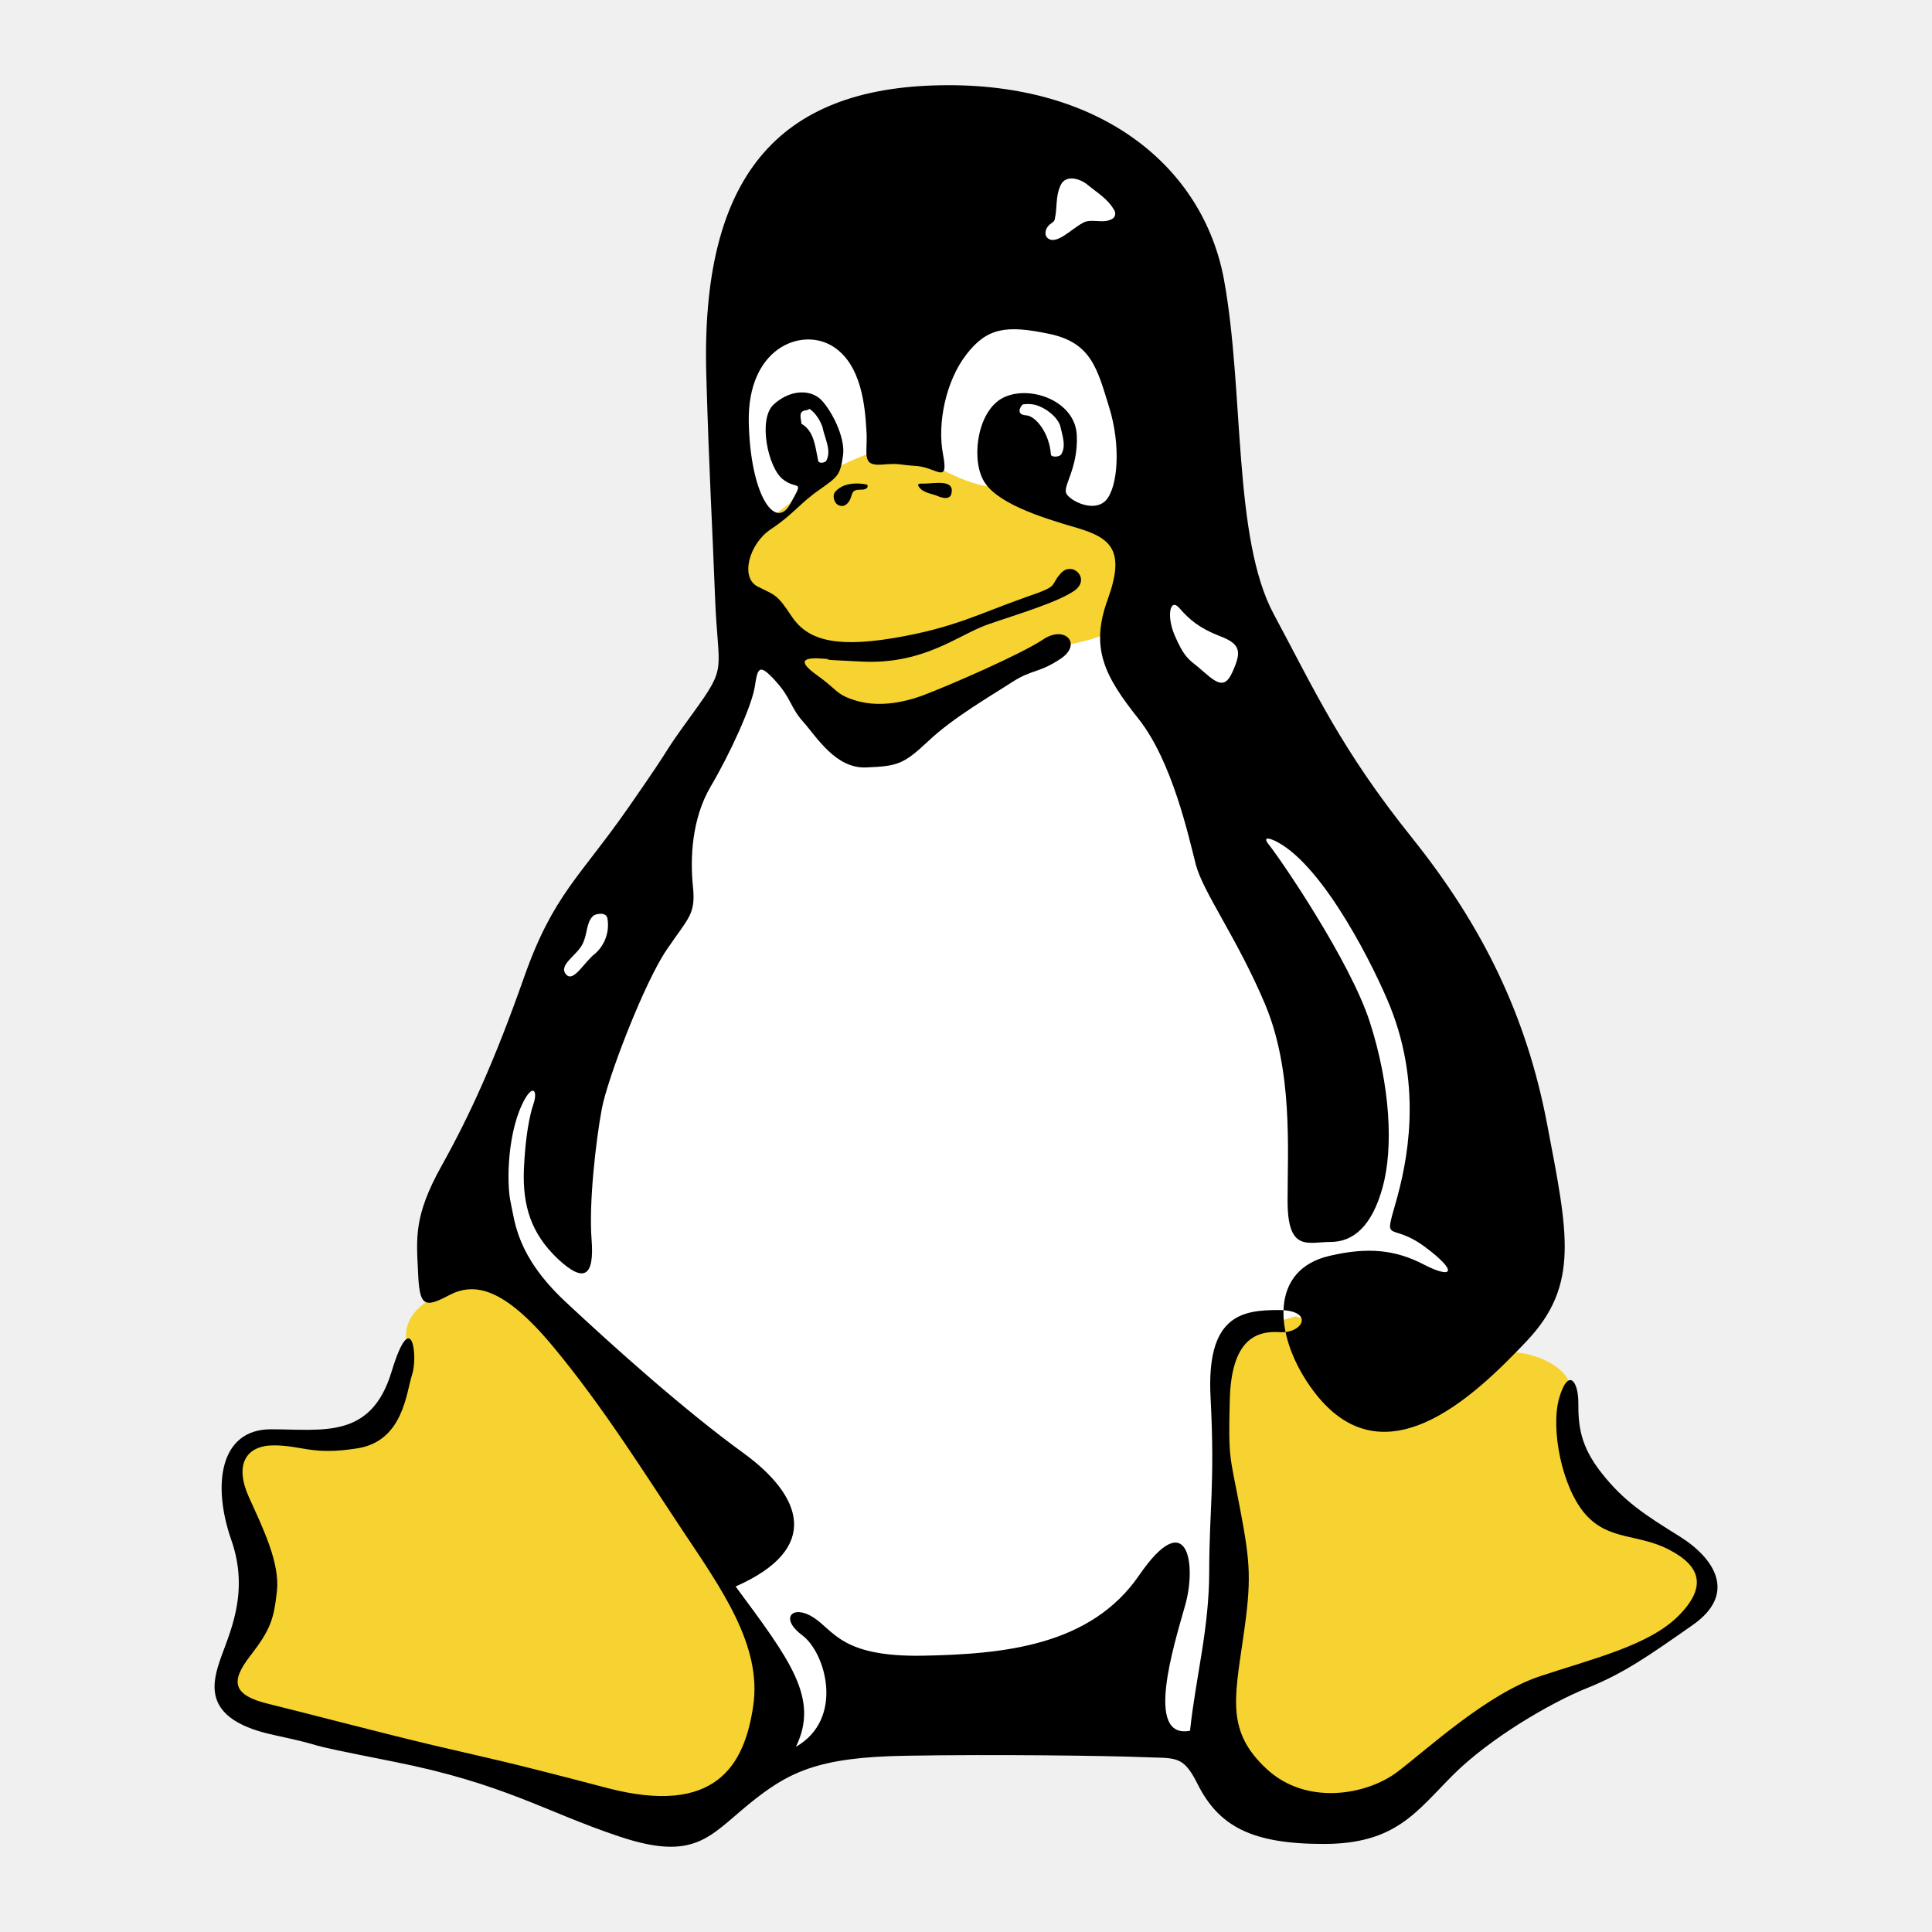
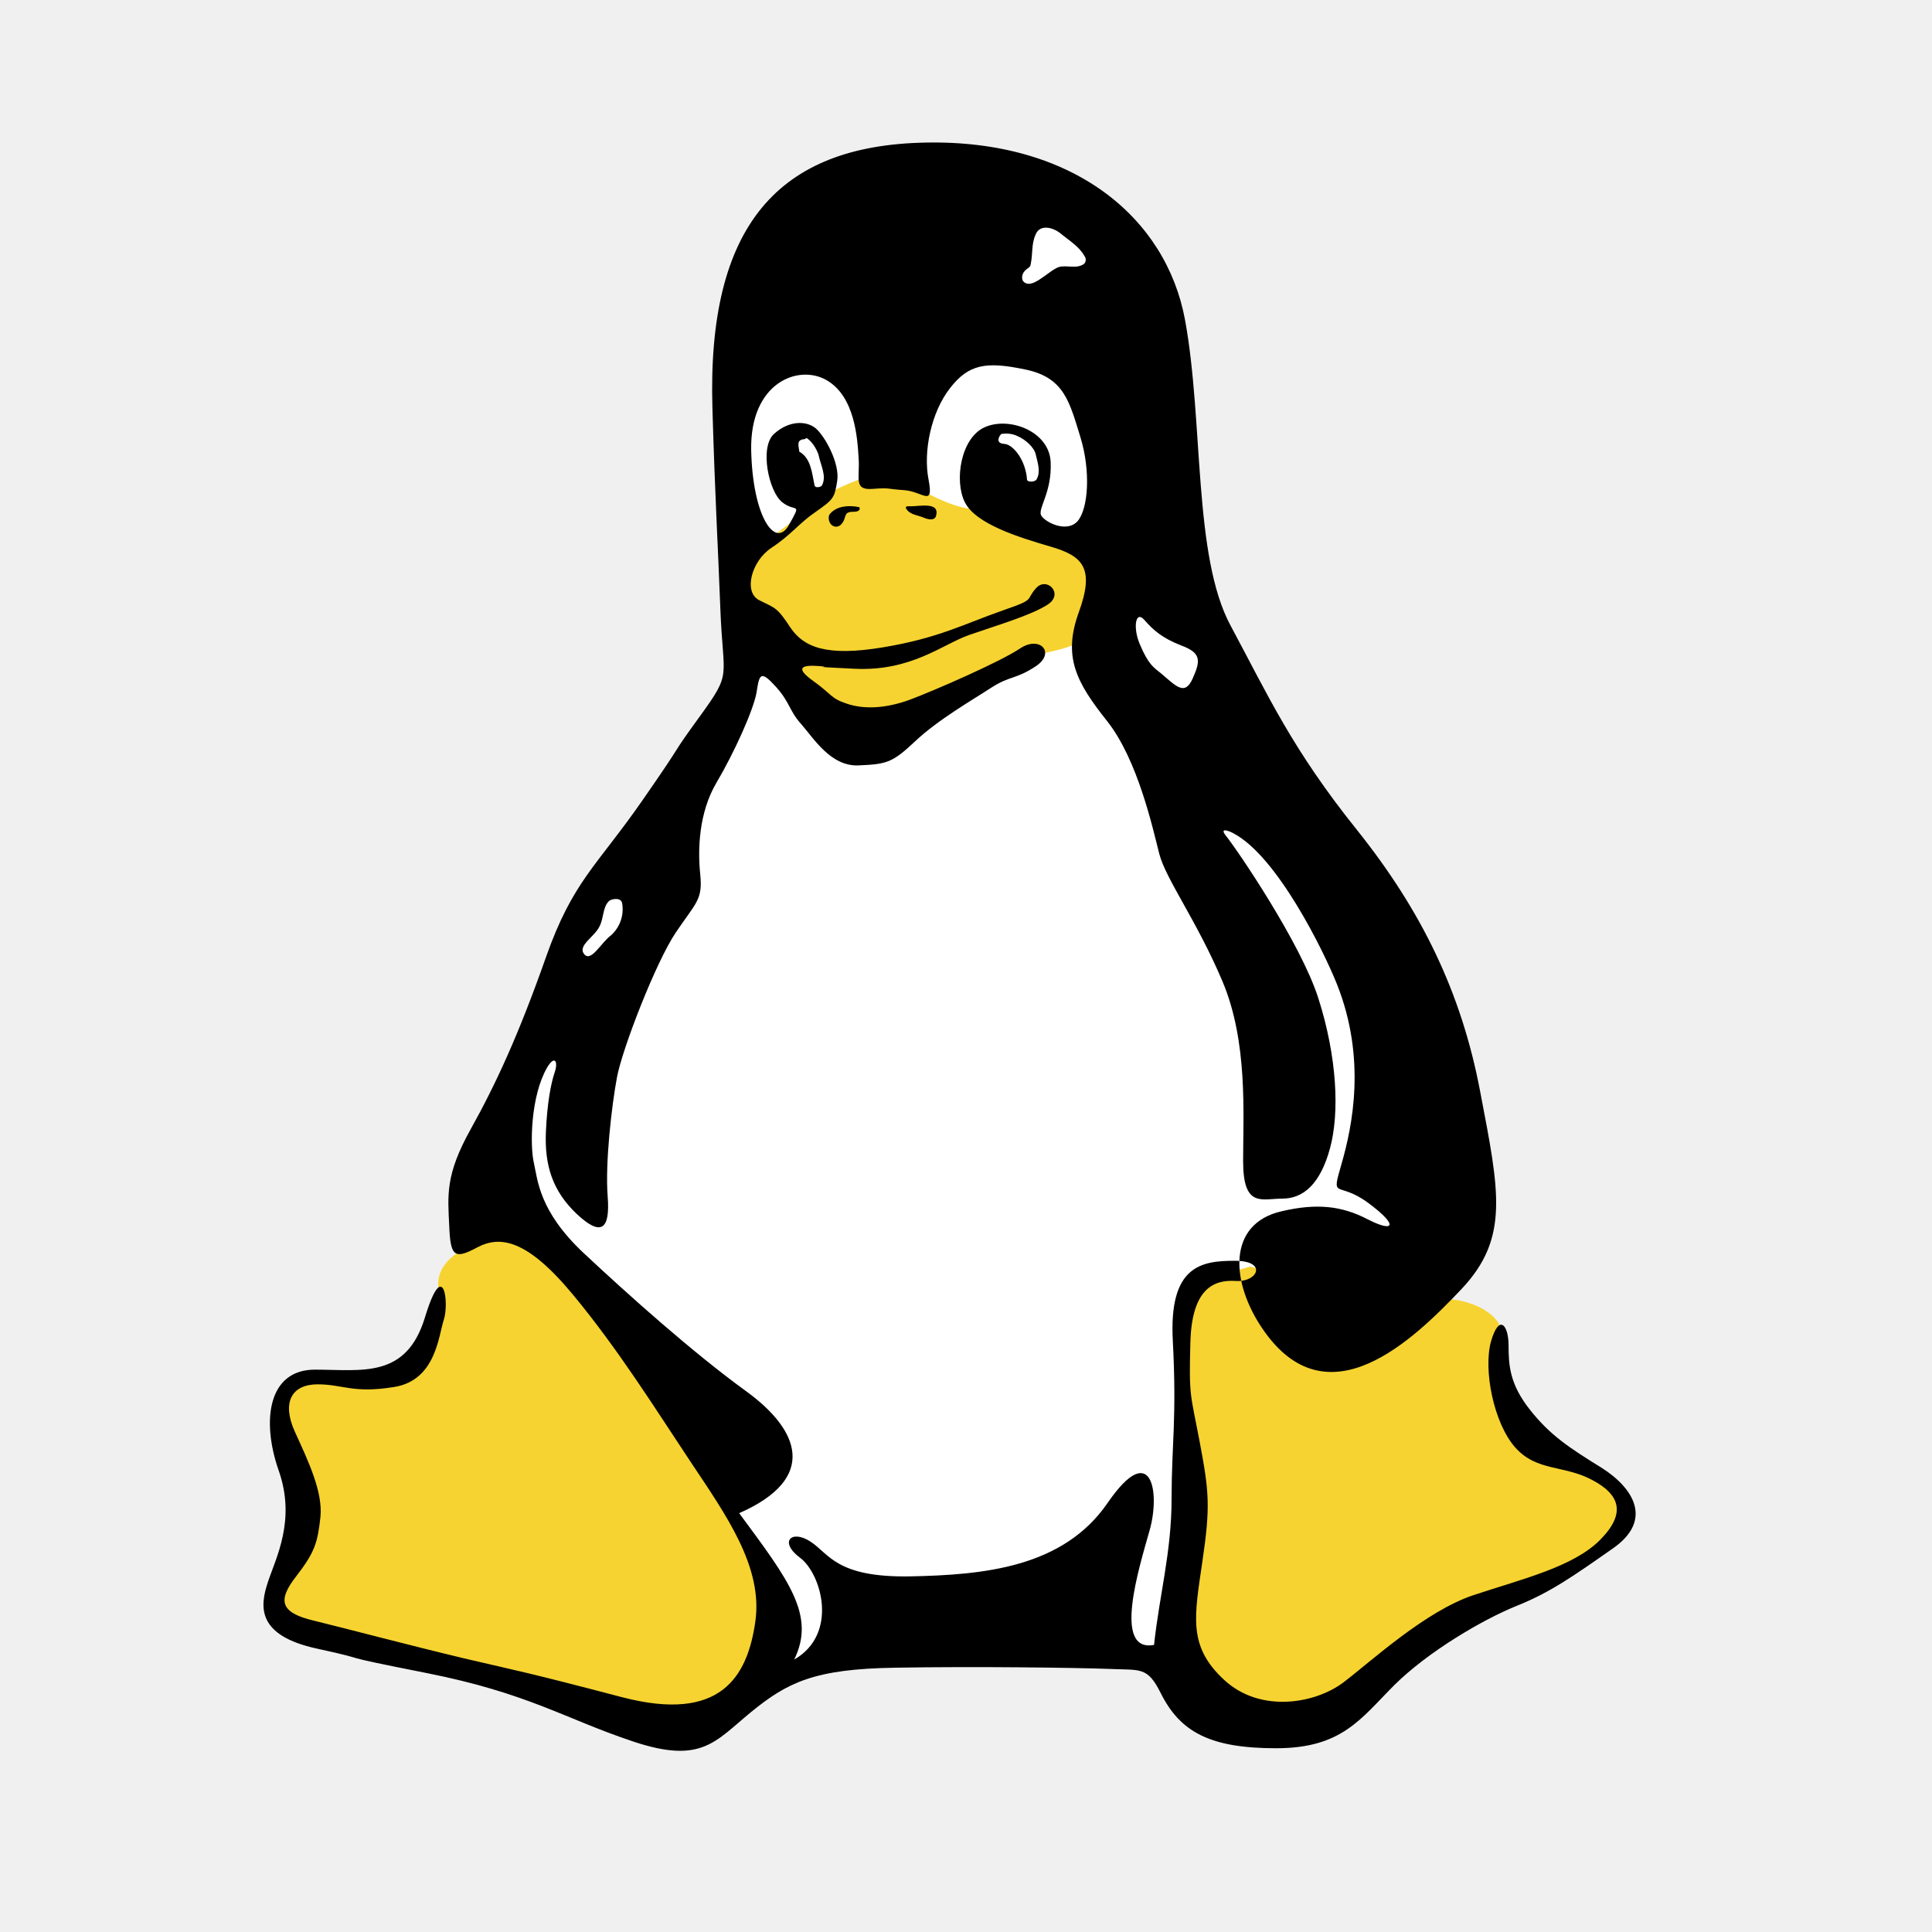
<svg xmlns="http://www.w3.org/2000/svg" width="2500" height="2500" viewBox="0 0 192.756 192.756" version="1.1" id="svg20">
  <defs id="defs24" />
-   <g id="g18" clip-rule="evenodd" fill-rule="evenodd">
-     <path d="M72.965 52.752l-.289-19.693 11.718-6.863 17.399-11.717 7.152-.291 7.442 7.999 4.009 26.578-5.435 9.713-22.569-.58-19.427-5.146z" id="path4" fill="#fff" />
-     <path d="M49.818 109.05l5.993-16.865 11.718-13.991 5.993-12.007 2.584-3.989 42.841-6.572 8.578 13.434 23.995 57.412-8.29 10.269-21.72 36.315-5.123 1.135-39.723 1.136-27.714-30.855-4.568-25.709 5.436-9.713z" id="path6" fill="#fff" />
-     <path d="M104.668 65.34s-1.426-.29 2.562-1.159c4.01-.846 4.031-1.693 5.145-2.852 1.137-1.136 1.717-3.721 1.717-6.572s1.426-11.139 1.135-13.411c-.266-2.295-5.146-10.85-7.129-12.008-2.004-1.136-24.283-3.142-24.283-3.142l-6.862 5.437-5.146 4.834 1.158 15.439s-1.448 4.856-1.158 6.839c.29 2.005 3.163 4.3 4.299 5.436 1.136 1.159 5.414 5.748 6.839 7.151 1.448 1.426 1.738 2.852 5.146 1.715 3.431-1.136 5.436-1.136 8.021-3.141 2.562-2.005 8.556-4.566 8.556-4.566z" id="path8" fill="#f6d330" />
-     <path d="M91.523 41.057c.869-2.295 2.005-6.572 3.988-7.998 2.004-1.426 6.305-2.606 8.868-2.295 2.584.29 7.418 2.852 8.576 4.856 1.137 2.005 1.137 10.003 1.137 10.003l-.58 6.572-3.988-.289-8.576-3.432h-1.426s-1.426.557-5.726-1.715c-4.278-2.294-3.142-3.408-2.273-5.702zM82.389 47.339c.134-.134.401-.312.758-.513 1.737-.958 5.524-2.361 5.524-2.361s3.698-9.401.557-13.122c-3.119-3.72-9.98-3.141-9.98-3.141s-7.418 4.278-7.151 5.993c.29 1.716.579 7.708.869 8.555.268.869 1.426 10.003 1.426 10.003l2.562-1.136 3.721-2.852c-.001 0 .867-.557 1.714-1.426z" id="path10" fill="#fff" />
-     <path d="M136.949 133.622l4.143.312c.602.045 1.203.066 1.805.089 3.074.111 5.771.579 8.645.936 1.895.224 5.035 1.427 5.258 3.81.312 3.521-.713 7.396 2.271 8.845 3.053 2.072 9.869 6.862 9.869 6.862l2.006 3.697-5.992 5.437-29.43 17.711-13.412-4.567v-10.85l.557-14.569-1.426-13.145 2.273-5.146 5.725-1.716 7.708 2.294zM51.846 127.206c-.29-.268-5.503 1.271-5.837 1.337-2.428.356-5.502 2.027-5.502 4.679 0 1.359-.111 2.763-.735 3.988-.49.957-1.604 2.405-1.582 2.718-.379 1.047-1.069 2.517-2.027 3.141-1.114.112-6.06.558-6.06.558h-4.3l-2.562 3.118 2.005 8.311-.58 6.55-1.983 7.44 4.834 2.562 36.581 9.713 8.288-2.562 4.277-10.582-.869-3.988-3.987-7.998c0-.001-17.377-25.242-19.961-28.985z" id="path12" fill="#f6d330" />
-     <path d="M70.47 37.536c-.601-19.938 7.174-28.739 23.325-29.028 16.13-.312 26.244 8.198 28.316 19.36 2.049 11.139.869 25.82 4.99 33.44 4.1 7.641 6.729 13.5 13.791 22.3 7.039 8.8 11.428 17.756 13.479 28.627 2.07 10.85 3.23 15.974-2.051 21.565-5.279 5.569-14.658 14.659-21.699 4.389-3.541-5.146-3.92-11.54 2.051-12.898 3.809-.892 6.549-.602 9.379.868 2.852 1.471 3.52.779.111-1.76-3.432-2.54-4.121-.201-2.941-4.3 1.182-4.1 2.719-11.474-.49-19.583-1.492-3.742-6.549-13.99-11.295-16.508-.424-.245-1.67-.757-.824.29 1.27 1.582 8.109 11.651 10.047 17.644 2.072 6.439 2.361 12.588 1.293 16.486-1.068 3.921-2.941 5.48-5.191 5.48s-4.299 1.069-4.299-4.099c0-5.191.535-13.011-2.25-19.628-2.785-6.594-6.172-11.139-6.906-13.924-.713-2.785-2.34-10.27-5.703-14.525-3.387-4.255-4.857-7.04-3.098-11.896 1.76-4.834.445-6.149-3.074-7.174-3.52-1.024-8.221-2.495-9.379-4.856-1.181-2.339-.445-7.04 2.184-8.198 2.65-1.181 7.039.423 7.195 3.81.156 3.364-1.471 5.124-1.023 5.859.445.735 2.783 1.916 3.965.602 1.158-1.337 1.471-5.437.289-9.246-1.182-3.81-1.76-6.461-6.016-7.33-4.254-.892-6.17-.602-8.22 2.049-2.05 2.629-2.94 6.884-2.339 9.981.579 3.074-.602 1.314-2.651 1.158-2.05-.134-1.47-.29-3.52-.134-2.05.134-1.314-1.181-1.471-3.386-.134-2.206-.423-6.75-3.52-8.51-3.075-1.76-8.354.29-8.221 7.642.156 7.33 2.651 10.849 4.122 8.198 1.47-2.629.735-1.314-.735-2.495-1.47-1.158-2.495-6.015-.891-7.463 1.626-1.47 3.52-1.47 4.567-.601 1.025.891 2.629 3.832 2.339 5.725-.29 1.916-.446 2.05-2.339 3.386-1.916 1.314-2.651 2.495-4.856 3.943-2.206 1.47-3.074 4.857-1.314 5.726 1.76.891 1.916.735 3.364 2.941 1.47 2.206 3.965 3.23 10.136 2.206 6.149-1.025 8.688-2.495 13.345-4.122 3.387-1.159 2.205-1.025 3.387-2.339 1.158-1.314 3.074.579 1.314 1.76-1.76 1.181-5.727 2.339-8.666 3.364-2.919 1.047-6.305 3.966-12.454 3.676-6.171-.29-1.916-.156-3.832-.29-1.894-.156-2.785.134-.735 1.604 2.072 1.471 1.916 1.916 3.676 2.495 1.76.602 4.099.602 6.906-.423 2.785-1.047 9.826-4.122 12.031-5.592 2.184-1.47 3.943.446 1.76 1.916-2.205 1.47-2.807 1.025-4.857 2.339-2.049 1.337-5.859 3.52-8.354 5.881-2.495 2.339-3.074 2.495-6.171 2.629-3.074.156-4.99-3.074-6.305-4.544-1.314-1.471-1.181-2.339-2.785-4.1-1.604-1.76-1.76-1.337-2.05.579s-2.495 6.75-4.411 9.981c-1.894 3.23-2.05 7.196-1.76 9.981.29 2.785-.445 3.074-2.628 6.304-2.206 3.23-5.882 12.765-6.461 15.84-.58 3.074-1.314 9.401-1.025 13.055.29 3.676-.735 4.411-3.386 1.916-2.629-2.495-3.521-5.28-3.364-8.956.134-3.141.557-5.347.958-6.505.401-1.158.022-1.96-.824-.534-1.805 3.118-1.894 8.51-1.448 10.426.423 1.894.579 5.28 5.414 9.824 4.856 4.545 11.896 10.85 17.756 15.105 5.881 4.255 7.931 9.535-.735 13.345 5.436 7.352 8.376 11.161 6.015 15.995 4.856-2.785 2.985-9.356.646-11.117-2.362-1.76-.936-3.118 1.114-1.781 2.05 1.314 2.785 3.943 10.872 3.809 8.064-.155 16.753-.957 21.611-8.02 4.834-7.04 5.77-1.114 4.588 3.008-1.158 4.099-4.055 13.367.49 12.498.58-5.437 1.916-10.137 1.916-15.996 0-5.882.58-8.711.135-17.221-.447-8.199 3.096-8.756 6.75-8.756 3.676 0 2.494 2.361.156 2.205-2.361-.155-4.836.736-4.99 6.751-.156 6.015 0 5.436 1.023 10.85 1.025 5.436 1.182 7.04.291 13.055-.869 6.016-1.605 9.245 2.361 12.922 3.943 3.676 9.957 2.629 13.055.289 3.074-2.339 8.934-7.774 14.213-9.535 5.303-1.76 10.873-3.074 13.812-6.015 2.92-2.94 2.184-4.99-.891-6.595-3.074-1.626-6.016-.891-8.354-3.52-2.363-2.651-3.521-8.511-2.652-11.607.891-3.074 1.916-1.76 1.916.446 0 2.205.135 4.255 2.34 7.039 2.205 2.785 4.254 4.122 7.775 6.305 3.52 2.206 5.725 5.726 1.314 8.822-4.389 3.074-6.885 4.835-10.561 6.305-3.654 1.471-9.668 4.99-13.346 8.645-3.676 3.676-5.725 6.906-12.92 6.906-7.174 0-10.471-1.738-12.609-6.016-1.471-2.94-2.207-2.494-5.57-2.65-3.387-.134-14.682-.29-23.481-.134-8.8.134-11.74 1.604-15.706 4.834-3.943 3.23-5.414 5.726-12.899 3.23s-11.451-5.28-22.59-7.485c-11.162-2.205-5.146-1.181-11.897-2.651-6.75-1.448-6.305-4.679-5.413-7.329.869-2.629 3.074-6.751 1.158-12.164-1.894-5.437-1.158-11.006 3.965-11.006 5.146 0 9.981 1.025 12.03-5.726 2.05-6.75 2.651-1.47 2.05.29-.579 1.76-.869 6.594-5.414 7.33-4.545.734-5.569-.29-8.377-.29-2.784 0-3.943 1.916-2.495 5.146 1.47 3.229 3.096 6.594 2.807 9.379-.312 2.784-.602 3.81-2.651 6.46-2.05 2.629-1.76 3.966 1.916 4.835 3.653.892 10.27 2.651 16.419 4.122 6.171 1.447 6.617 1.447 17.31 4.255 10.716 2.784 13.657-2.206 14.526-8.221.891-6.016-3.23-11.741-7.04-17.467S60.2 140.396 55.209 134.38c-4.99-6.015-7.931-6.461-10.426-5.146-2.496 1.337-2.941 1.047-3.075-2.339-.156-3.364-.446-5.569 2.339-10.56 2.785-4.99 5.28-10.427 8.221-18.781 2.94-8.354 5.569-9.98 10.56-17.176 4.991-7.173 2.785-4.389 6.305-9.223 3.52-4.856 2.495-3.966 2.206-11.607-.29-7.62-.579-12.031-.869-22.012zM56.457 97.197c.758.914 1.827-1.247 2.941-2.071a3.819 3.819 0 0 0 1.203-3.498c-.111-.69-1.226-.468-1.448-.223-.69.69-.535 1.805-1.025 2.763-.557 1.158-2.428 2.094-1.671 3.029zm63.07-30.655c1.582 1.337 2.562 2.496 3.43.513.893-1.983.893-2.785-1.246-3.587-2.117-.825-3.074-1.693-4.033-2.785-.957-1.114-1.291.78-.512 2.629.957 2.273 1.514 2.54 2.361 3.23zM86.466 48.341c-1.092-.223-2.406-.134-3.142.735-.29.29-.156 1.114.356 1.337.668.29 1.114-.378 1.248-.891.067-.223.156-.512.379-.579.29-.156.713-.022 1.025-.156.357-.134.223-.446.134-.446zm5.191.201c.446.668 1.248.668 1.916.958.356.156 1.092.379 1.314-.134.513-1.626-1.693-1.114-2.718-1.114-.222 0-.735-.066-.512.29zm10.695-7.107c1.002.044 2.361 1.827 2.494 3.899.021.312.869.289 1.047-.022.469-.824.135-1.738-.088-2.718-.18-.802-1.137-1.626-1.939-1.983-.535-.268-1.092-.356-1.805-.268-.178.09-.801 1.025.291 1.092zm-21.856-.512c-.914.066-.579.779-.535 1.358 1.27.713 1.381 2.317 1.648 3.587.022.49.757.268.824.112.557-1.025-.134-2.183-.378-3.386-.223-.624-.646-1.337-1.226-1.76-.088-.089-.245.089-.333.089zm28.025-22.479c-.914-.735-2.34-1.025-2.762.178-.445 1.025-.268 2.072-.514 3.186 0 .356-.445.445-.689.779-.357.423-.268.958-.09 1.114.848.869 2.406-.847 3.543-1.448.846-.535 2.07.156 3.008-.445.266-.178.355-.602.088-.936-.601-1.047-1.648-1.648-2.584-2.428z" id="path14" />
-     <path d="M134.943 135.093c.135-.602.445-1.782 1.025-1.96.201-.067.379.022.445.223.133.378-.268 2.54-.111 3.03.178.512.779.445 1.203.312 1.002-.335 1.582-1.515 1.537-1.626 0-.045-.023-.045-.066-.045-.156.045-.291.602-.736.734-.289.09-.512.045-.602-.244-.088-.312.291-2.54.111-3.053-.154-.512-.668-.646-1.158-.49-1.092.357-1.559 2.027-1.848 3.008h-.023l.156-2.295-1.359.446-.066 4.745 1.27-.424c.023-.824.066-1.76.222-2.361zM140.826 135.605c1.09-.356 1.58-1.648 1.535-1.805-.021-.044-.043-.067-.088-.067-.09.045-.289.78-.914.98-.268.09-.512.022-.578-.155-.09-.268-.023-.735-.023-1.137l.045-2.139 1.492-.49-.021-.513-1.492.49.066-2.027-1.336.758-.068 4.522c0 .49-.043.913.045 1.137.177.58.779.647 1.337.446z" id="path16" />
+   <g id="g18" transform="matrix(0.9129998,0,0,0.9129998,6.740374,6.456814)" style="clip-rule:evenodd;fill-rule:evenodd">
+     <path d="m 72.965,52.752 -0.289,-19.693 11.718,-6.863 17.399,-11.717 7.152,-0.291 7.442,7.999 4.009,26.578 -5.435,9.713 -22.569,-0.58 z" id="path4" style="fill:#ffffff" />
+     <path d="m 49.818,109.05 5.993,-16.865 11.718,-13.991 5.993,-12.007 2.584,-3.989 42.841,-6.572 8.578,13.434 23.995,57.412 -8.29,10.269 -21.72,36.315 -5.123,1.135 -39.723,1.136 -27.714,-30.855 -4.568,-25.709 z" id="path6" style="fill:#ffffff" />
+     <path d="m 104.668,65.34 c 0,0 -1.426,-0.29 2.562,-1.159 4.01,-0.846 4.031,-1.693 5.145,-2.852 1.137,-1.136 1.717,-3.721 1.717,-6.572 0,-2.851 1.426,-11.139 1.135,-13.411 -0.266,-2.295 -5.146,-10.85 -7.129,-12.008 -2.004,-1.136 -24.283,-3.142 -24.283,-3.142 l -6.862,5.437 -5.146,4.834 1.158,15.439 c 0,0 -1.448,4.856 -1.158,6.839 0.29,2.005 3.163,4.3 4.299,5.436 1.136,1.159 5.414,5.748 6.839,7.151 1.448,1.426 1.738,2.852 5.146,1.715 3.431,-1.136 5.436,-1.136 8.021,-3.141 2.562,-2.005 8.556,-4.566 8.556,-4.566 z" id="path8" style="fill:#f6d330" />
+     <path d="m 91.523,41.057 c 0.869,-2.295 2.005,-6.572 3.988,-7.998 2.004,-1.426 6.305,-2.606 8.868,-2.295 2.584,0.29 7.418,2.852 8.576,4.856 1.137,2.005 1.137,10.003 1.137,10.003 l -0.58,6.572 -3.988,-0.289 -8.576,-3.432 h -1.426 c 0,0 -1.426,0.557 -5.726,-1.715 -4.278,-2.294 -3.142,-3.408 -2.273,-5.702 z m -9.134,6.282 c 0.134,-0.134 0.401,-0.312 0.758,-0.513 1.737,-0.958 5.524,-2.361 5.524,-2.361 0,0 3.698,-9.401 0.557,-13.122 -3.119,-3.72 -9.98,-3.141 -9.98,-3.141 0,0 -7.418,4.278 -7.151,5.993 0.29,1.716 0.579,7.708 0.869,8.555 0.268,0.869 1.426,10.003 1.426,10.003 l 2.562,-1.136 3.721,-2.852 c -10e-4,0 0.867,-0.557 1.714,-1.426 z" id="path10" style="fill:#ffffff" />
+     <path d="m 136.949,133.622 4.143,0.312 c 0.602,0.045 1.203,0.066 1.805,0.089 3.074,0.111 5.771,0.579 8.645,0.936 1.895,0.224 5.035,1.427 5.258,3.81 0.312,3.521 -0.713,7.396 2.271,8.845 3.053,2.072 9.869,6.862 9.869,6.862 l 2.006,3.697 -5.992,5.437 -29.43,17.711 -13.412,-4.567 v -10.85 l 0.557,-14.569 -1.426,-13.145 2.273,-5.146 5.725,-1.716 z m -85.103,-6.416 c -0.29,-0.268 -5.503,1.271 -5.837,1.337 -2.428,0.356 -5.502,2.027 -5.502,4.679 0,1.359 -0.111,2.763 -0.735,3.988 -0.49,0.957 -1.604,2.405 -1.582,2.718 -0.379,1.047 -1.069,2.517 -2.027,3.141 -1.114,0.112 -6.06,0.558 -6.06,0.558 h -4.3 l -2.562,3.118 2.005,8.311 -0.58,6.55 -1.983,7.44 4.834,2.562 36.581,9.713 8.288,-2.562 4.277,-10.582 -0.869,-3.988 -3.987,-7.998 c 0,-0.001 -17.377,-25.242 -19.961,-28.985 z" id="path12" style="fill:#f6d330" />
+     <path d="M 70.47,37.536 C 69.869,17.598 77.644,8.797 93.795,8.508 c 16.13,-0.312 26.244,8.198 28.316,19.36 2.049,11.139 0.869,25.82 4.99,33.44 4.1,7.641 6.729,13.5 13.791,22.3 7.039,8.8 11.428,17.756 13.479,28.627 2.07,10.85 3.23,15.974 -2.051,21.565 -5.279,5.569 -14.658,14.659 -21.699,4.389 -3.541,-5.146 -3.92,-11.54 2.051,-12.898 3.809,-0.892 6.549,-0.602 9.379,0.868 2.852,1.471 3.52,0.779 0.111,-1.76 -3.432,-2.54 -4.121,-0.201 -2.941,-4.3 1.182,-4.1 2.719,-11.474 -0.49,-19.583 -1.492,-3.742 -6.549,-13.99 -11.295,-16.508 -0.424,-0.245 -1.67,-0.757 -0.824,0.29 1.27,1.582 8.109,11.651 10.047,17.644 2.072,6.439 2.361,12.588 1.293,16.486 -1.068,3.921 -2.941,5.48 -5.191,5.48 -2.25,0 -4.299,1.069 -4.299,-4.099 0,-5.191 0.535,-13.011 -2.25,-19.628 -2.785,-6.594 -6.172,-11.139 -6.906,-13.924 -0.713,-2.785 -2.34,-10.27 -5.703,-14.525 -3.387,-4.255 -4.857,-7.04 -3.098,-11.896 1.76,-4.834 0.445,-6.149 -3.074,-7.174 -3.52,-1.024 -8.221,-2.495 -9.379,-4.856 -1.181,-2.339 -0.445,-7.04 2.184,-8.198 2.65,-1.181 7.039,0.423 7.195,3.81 0.156,3.364 -1.471,5.124 -1.023,5.859 0.445,0.735 2.783,1.916 3.965,0.602 1.158,-1.337 1.471,-5.437 0.289,-9.246 -1.182,-3.81 -1.76,-6.461 -6.016,-7.33 -4.254,-0.892 -6.17,-0.602 -8.22,2.049 -2.05,2.629 -2.94,6.884 -2.339,9.981 0.579,3.074 -0.602,1.314 -2.651,1.158 -2.05,-0.134 -1.47,-0.29 -3.52,-0.134 -2.05,0.134 -1.314,-1.181 -1.471,-3.386 -0.134,-2.206 -0.423,-6.75 -3.52,-8.51 -3.075,-1.76 -8.354,0.29 -8.221,7.642 0.156,7.33 2.651,10.849 4.122,8.198 1.47,-2.629 0.735,-1.314 -0.735,-2.495 -1.47,-1.158 -2.495,-6.015 -0.891,-7.463 1.626,-1.47 3.52,-1.47 4.567,-0.601 1.025,0.891 2.629,3.832 2.339,5.725 -0.29,1.916 -0.446,2.05 -2.339,3.386 -1.916,1.314 -2.651,2.495 -4.856,3.943 -2.206,1.47 -3.074,4.857 -1.314,5.726 1.76,0.891 1.916,0.735 3.364,2.941 1.47,2.206 3.965,3.23 10.136,2.206 6.149,-1.025 8.688,-2.495 13.345,-4.122 3.387,-1.159 2.205,-1.025 3.387,-2.339 1.158,-1.314 3.074,0.579 1.314,1.76 -1.76,1.181 -5.727,2.339 -8.666,3.364 -2.919,1.047 -6.305,3.966 -12.454,3.676 -6.171,-0.29 -1.916,-0.156 -3.832,-0.29 -1.894,-0.156 -2.785,0.134 -0.735,1.604 2.072,1.471 1.916,1.916 3.676,2.495 1.76,0.602 4.099,0.602 6.906,-0.423 2.785,-1.047 9.826,-4.122 12.031,-5.592 2.184,-1.47 3.943,0.446 1.76,1.916 -2.205,1.47 -2.807,1.025 -4.857,2.339 -2.049,1.337 -5.859,3.52 -8.354,5.881 -2.495,2.339 -3.074,2.495 -6.171,2.629 -3.074,0.156 -4.99,-3.074 -6.305,-4.544 -1.314,-1.471 -1.181,-2.339 -2.785,-4.1 -1.604,-1.76 -1.76,-1.337 -2.05,0.579 -0.29,1.916 -2.495,6.75 -4.411,9.981 -1.894,3.23 -2.05,7.196 -1.76,9.981 0.29,2.785 -0.445,3.074 -2.628,6.304 -2.206,3.23 -5.882,12.765 -6.461,15.84 -0.58,3.074 -1.314,9.401 -1.025,13.055 0.29,3.676 -0.735,4.411 -3.386,1.916 -2.629,-2.495 -3.521,-5.28 -3.364,-8.956 0.134,-3.141 0.557,-5.347 0.958,-6.505 0.401,-1.158 0.022,-1.96 -0.824,-0.534 -1.805,3.118 -1.894,8.51 -1.448,10.426 0.423,1.894 0.579,5.28 5.414,9.824 4.856,4.545 11.896,10.85 17.756,15.105 5.881,4.255 7.931,9.535 -0.735,13.345 5.436,7.352 8.376,11.161 6.015,15.995 4.856,-2.785 2.985,-9.356 0.646,-11.117 -2.362,-1.76 -0.936,-3.118 1.114,-1.781 2.05,1.314 2.785,3.943 10.872,3.809 8.064,-0.155 16.753,-0.957 21.611,-8.02 4.834,-7.04 5.77,-1.114 4.588,3.008 -1.158,4.099 -4.055,13.367 0.49,12.498 0.58,-5.437 1.916,-10.137 1.916,-15.996 0,-5.882 0.58,-8.711 0.135,-17.221 -0.447,-8.199 3.096,-8.756 6.75,-8.756 3.676,0 2.494,2.361 0.156,2.205 -2.361,-0.155 -4.836,0.736 -4.99,6.751 -0.156,6.015 0,5.436 1.023,10.85 1.025,5.436 1.182,7.04 0.291,13.055 -0.869,6.016 -1.605,9.245 2.361,12.922 3.943,3.676 9.957,2.629 13.055,0.289 3.074,-2.339 8.934,-7.774 14.213,-9.535 5.303,-1.76 10.873,-3.074 13.812,-6.015 2.92,-2.94 2.184,-4.99 -0.891,-6.595 -3.074,-1.626 -6.016,-0.891 -8.354,-3.52 -2.363,-2.651 -3.521,-8.511 -2.652,-11.607 0.891,-3.074 1.916,-1.76 1.916,0.446 0,2.205 0.135,4.255 2.34,7.039 2.205,2.785 4.254,4.122 7.775,6.305 3.52,2.206 5.725,5.726 1.314,8.822 -4.389,3.074 -6.885,4.835 -10.561,6.305 -3.654,1.471 -9.668,4.99 -13.346,8.645 -3.676,3.676 -5.725,6.906 -12.92,6.906 -7.174,0 -10.471,-1.738 -12.609,-6.016 -1.471,-2.94 -2.207,-2.494 -5.57,-2.65 -3.387,-0.134 -14.682,-0.29 -23.481,-0.134 -8.8,0.134 -11.74,1.604 -15.706,4.834 -3.943,3.23 -5.414,5.726 -12.899,3.23 -7.485,-2.496 -11.451,-5.28 -22.59,-7.485 -11.162,-2.205 -5.146,-1.181 -11.897,-2.651 -6.75,-1.448 -6.305,-4.679 -5.413,-7.329 0.869,-2.629 3.074,-6.751 1.158,-12.164 -1.894,-5.437 -1.158,-11.006 3.965,-11.006 5.146,0 9.981,1.025 12.03,-5.726 2.05,-6.75 2.651,-1.47 2.05,0.29 -0.579,1.76 -0.869,6.594 -5.414,7.33 -4.545,0.734 -5.569,-0.29 -8.377,-0.29 -2.784,0 -3.943,1.916 -2.495,5.146 1.47,3.229 3.096,6.594 2.807,9.379 -0.312,2.784 -0.602,3.81 -2.651,6.46 -2.05,2.629 -1.76,3.966 1.916,4.835 3.653,0.892 10.27,2.651 16.419,4.122 6.171,1.447 6.617,1.447 17.31,4.255 10.716,2.784 13.657,-2.206 14.526,-8.221 0.891,-6.016 -3.23,-11.741 -7.04,-17.467 -3.81,-5.726 -7.911,-12.317 -12.902,-18.333 -4.99,-6.015 -7.931,-6.461 -10.426,-5.146 -2.496,1.337 -2.941,1.047 -3.075,-2.339 -0.156,-3.364 -0.446,-5.569 2.339,-10.56 2.785,-4.99 5.28,-10.427 8.221,-18.781 2.94,-8.354 5.569,-9.98 10.56,-17.176 4.991,-7.173 2.785,-4.389 6.305,-9.223 3.52,-4.856 2.495,-3.966 2.206,-11.607 C 71.049,51.928 70.76,47.517 70.47,37.536 Z M 56.457,97.197 c 0.758,0.914 1.827,-1.247 2.941,-2.071 a 3.819,3.819 0 0 0 1.203,-3.498 c -0.111,-0.69 -1.226,-0.468 -1.448,-0.223 -0.69,0.69 -0.535,1.805 -1.025,2.763 -0.557,1.158 -2.428,2.094 -1.671,3.029 z m 63.07,-30.655 c 1.582,1.337 2.562,2.496 3.43,0.513 0.893,-1.983 0.893,-2.785 -1.246,-3.587 -2.117,-0.825 -3.074,-1.693 -4.033,-2.785 -0.957,-1.114 -1.291,0.78 -0.512,2.629 0.957,2.273 1.514,2.54 2.361,3.23 z M 86.466,48.341 c -1.092,-0.223 -2.406,-0.134 -3.142,0.735 -0.29,0.29 -0.156,1.114 0.356,1.337 0.668,0.29 1.114,-0.378 1.248,-0.891 0.067,-0.223 0.156,-0.512 0.379,-0.579 0.29,-0.156 0.713,-0.022 1.025,-0.156 0.357,-0.134 0.223,-0.446 0.134,-0.446 z m 5.191,0.201 c 0.446,0.668 1.248,0.668 1.916,0.958 0.356,0.156 1.092,0.379 1.314,-0.134 0.513,-1.626 -1.693,-1.114 -2.718,-1.114 -0.222,0 -0.735,-0.066 -0.512,0.29 z m 10.695,-7.107 c 1.002,0.044 2.361,1.827 2.494,3.899 0.021,0.312 0.869,0.289 1.047,-0.022 0.469,-0.824 0.135,-1.738 -0.088,-2.718 -0.18,-0.802 -1.137,-1.626 -1.939,-1.983 -0.535,-0.268 -1.092,-0.356 -1.805,-0.268 -0.178,0.09 -0.801,1.025 0.291,1.092 z M 80.496,40.923 c -0.914,0.066 -0.579,0.779 -0.535,1.358 1.27,0.713 1.381,2.317 1.648,3.587 0.022,0.49 0.757,0.268 0.824,0.112 0.557,-1.025 -0.134,-2.183 -0.378,-3.386 -0.223,-0.624 -0.646,-1.337 -1.226,-1.76 -0.088,-0.089 -0.245,0.089 -0.333,0.089 z m 28.025,-22.479 c -0.914,-0.735 -2.34,-1.025 -2.762,0.178 -0.445,1.025 -0.268,2.072 -0.514,3.186 0,0.356 -0.445,0.445 -0.689,0.779 -0.357,0.423 -0.268,0.958 -0.09,1.114 0.848,0.869 2.406,-0.847 3.543,-1.448 0.846,-0.535 2.07,0.156 3.008,-0.445 0.266,-0.178 0.355,-0.602 0.088,-0.936 -0.601,-1.047 -1.648,-1.648 -2.584,-2.428 z" id="path14" />
+     <path d="m 134.943,135.093 c 0.135,-0.602 0.445,-1.782 1.025,-1.96 0.201,-0.067 0.379,0.022 0.445,0.223 0.133,0.378 -0.268,2.54 -0.111,3.03 0.178,0.512 0.779,0.445 1.203,0.312 1.002,-0.335 1.582,-1.515 1.537,-1.626 0,-0.045 -0.023,-0.045 -0.066,-0.045 -0.156,0.045 -0.291,0.602 -0.736,0.734 -0.289,0.09 -0.512,0.045 -0.602,-0.244 -0.088,-0.312 0.291,-2.54 0.111,-3.053 -0.154,-0.512 -0.668,-0.646 -1.158,-0.49 -1.092,0.357 -1.559,2.027 -1.848,3.008 h -0.023 l 0.156,-2.295 -1.359,0.446 -0.066,4.745 1.27,-0.424 c 0.023,-0.824 0.066,-1.76 0.222,-2.361 z m 5.883,0.512 c 1.09,-0.356 1.58,-1.648 1.535,-1.805 -0.021,-0.044 -0.043,-0.067 -0.088,-0.067 -0.09,0.045 -0.289,0.78 -0.914,0.98 -0.268,0.09 -0.512,0.022 -0.578,-0.155 -0.09,-0.268 -0.023,-0.735 -0.023,-1.137 l 0.045,-2.139 1.492,-0.49 -0.021,-0.513 -1.492,0.49 0.066,-2.027 -1.336,0.758 -0.068,4.522 c 0,0.49 -0.043,0.913 0.045,1.137 0.177,0.58 0.779,0.647 1.337,0.446 z" id="path16" />
  </g>
</svg>
